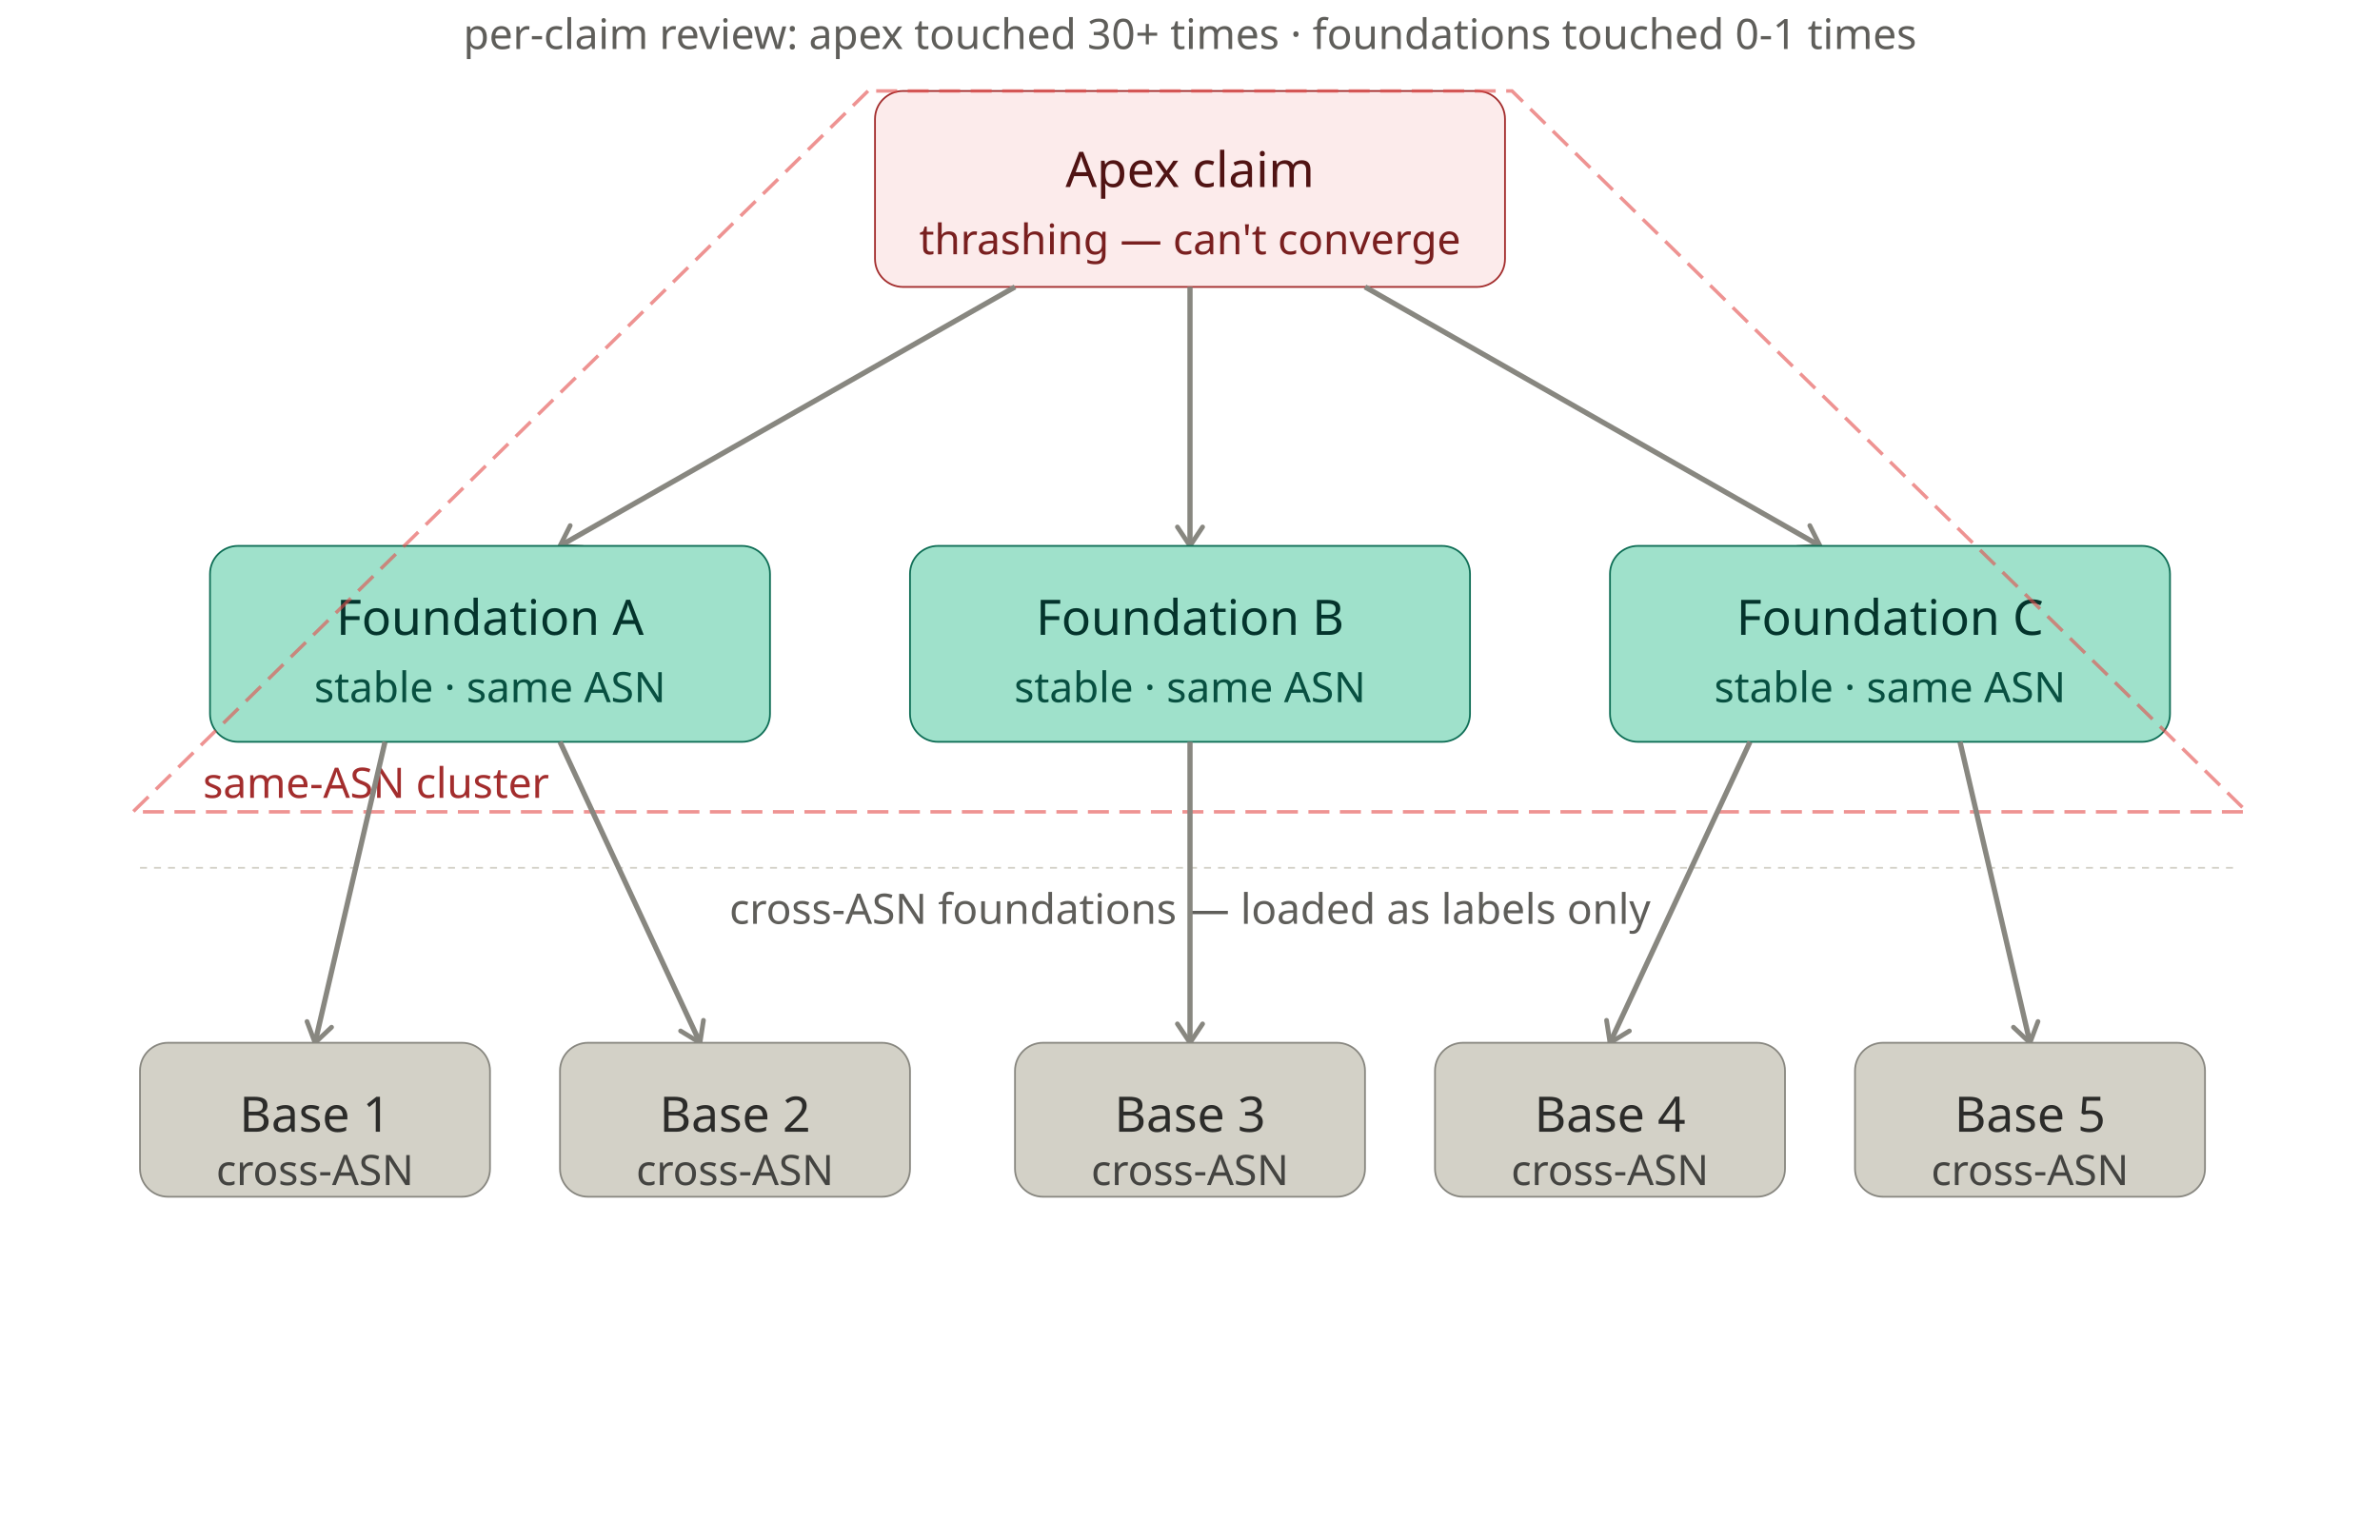
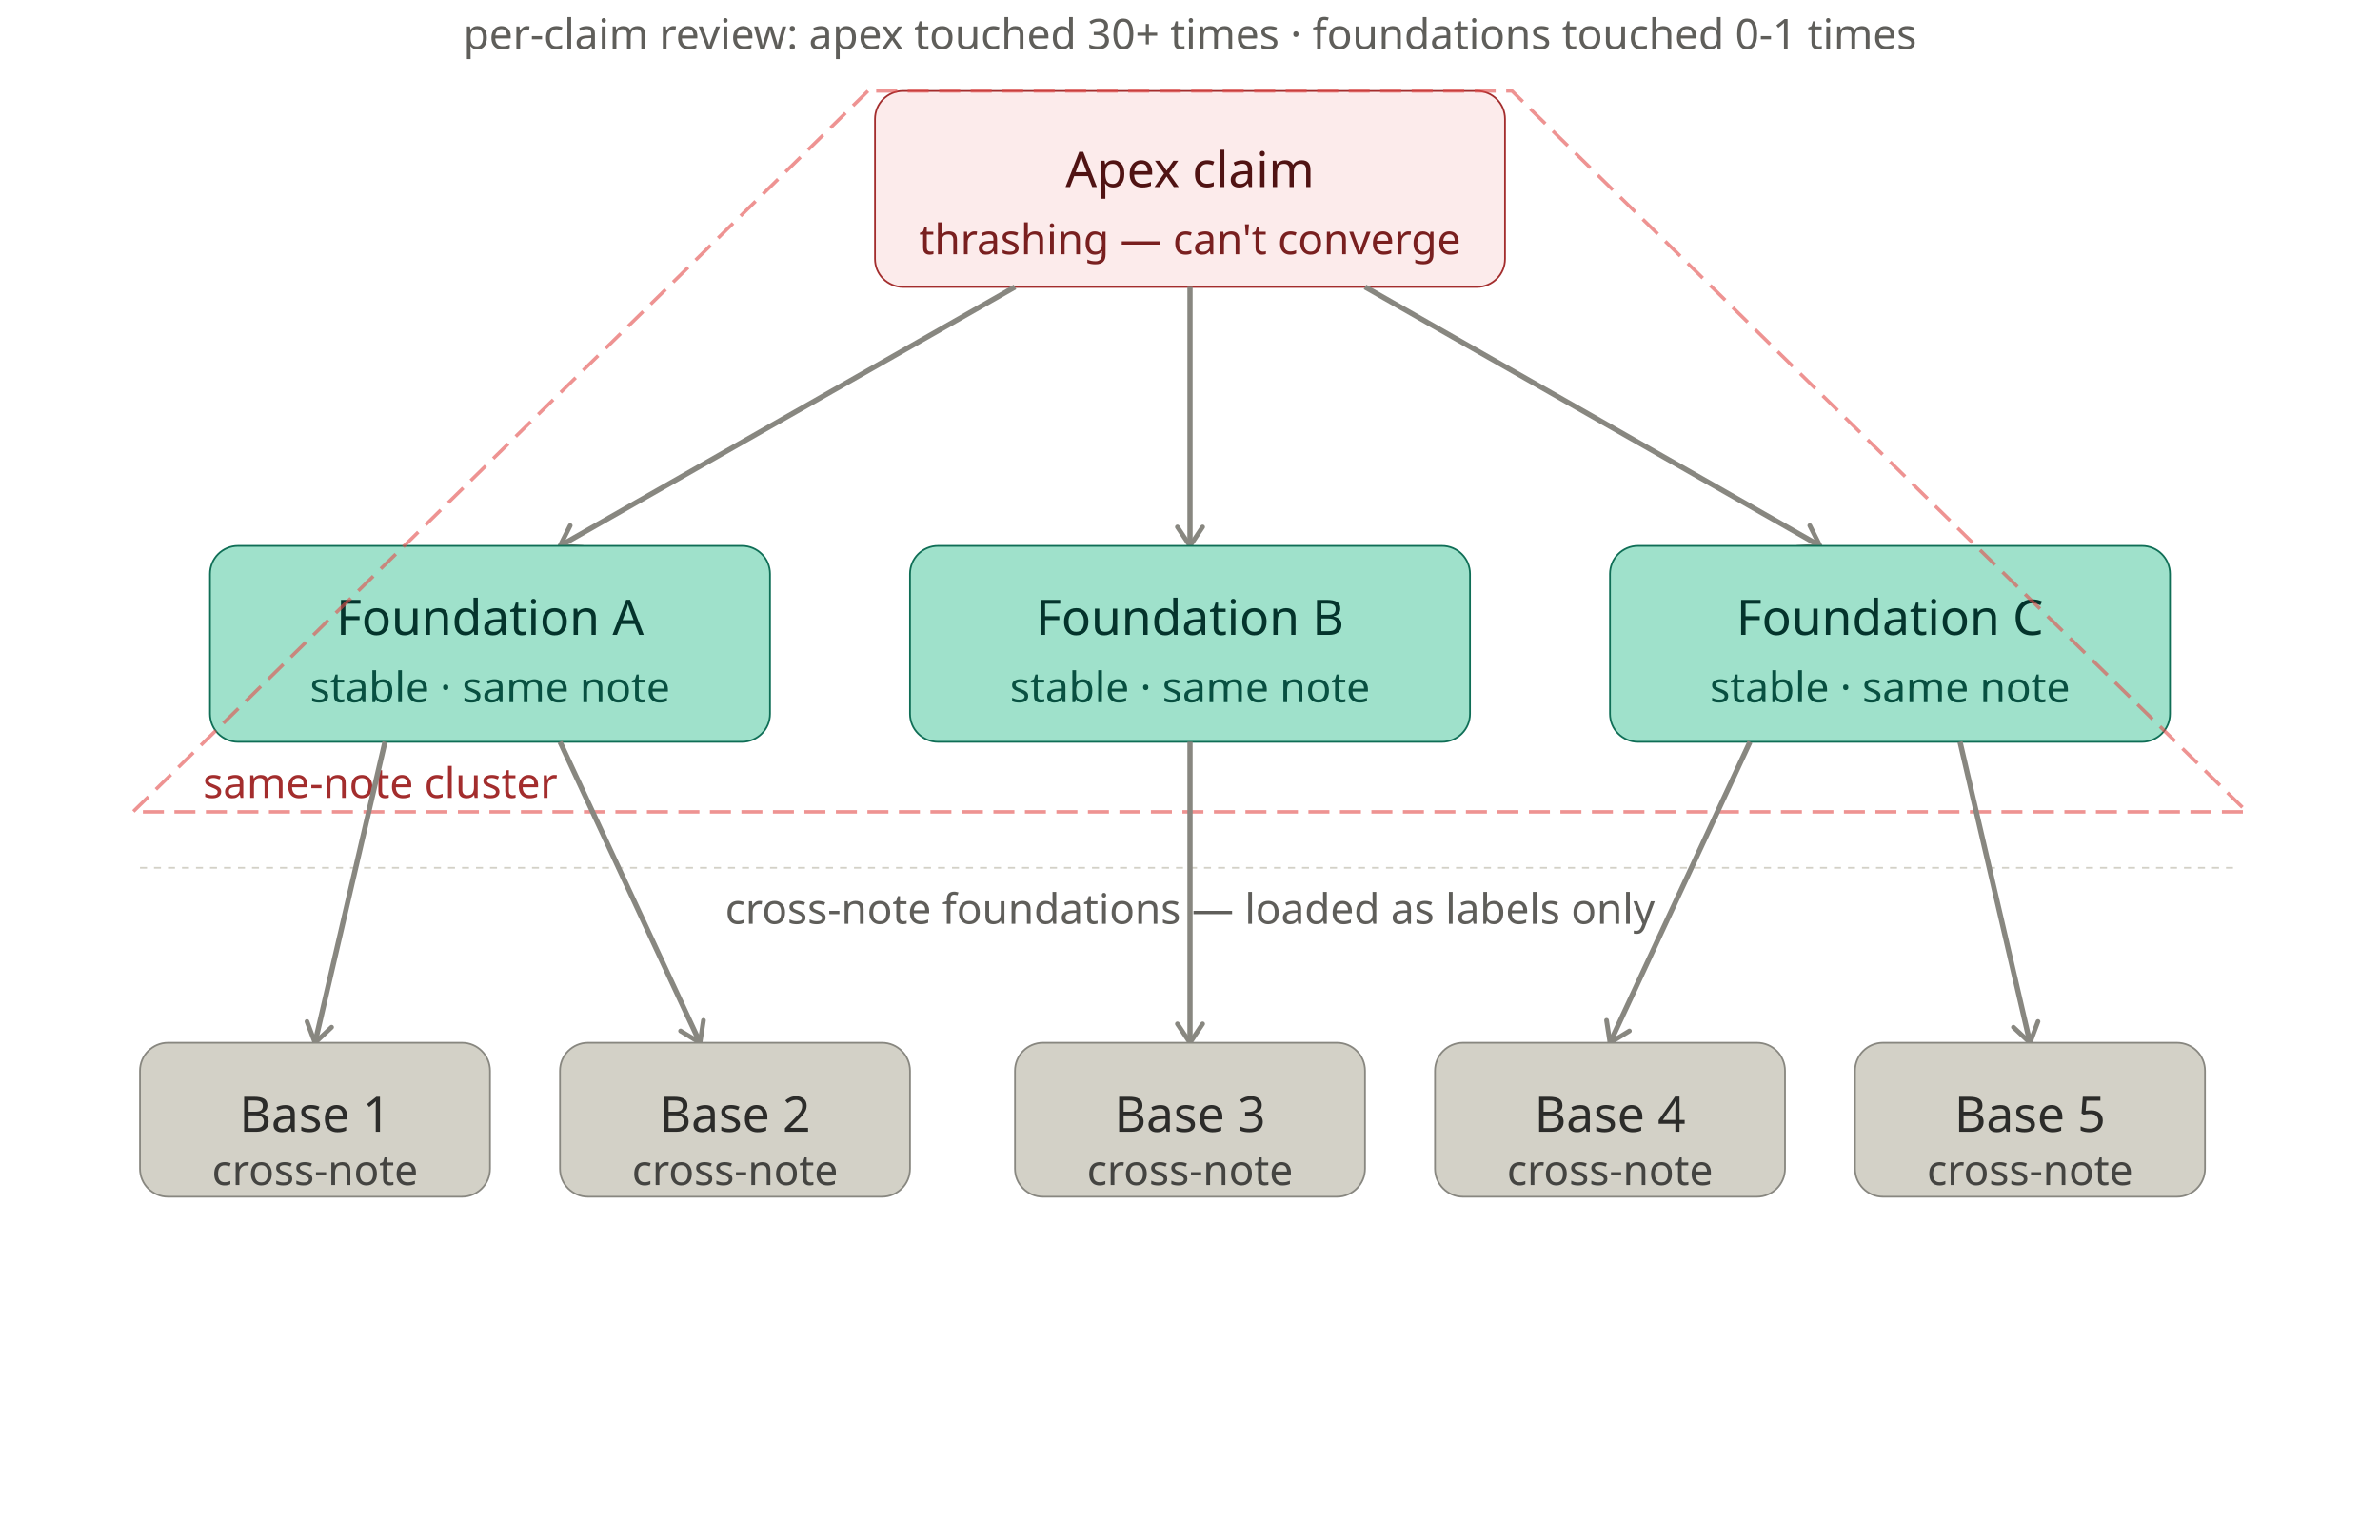
<svg xmlns="http://www.w3.org/2000/svg" width="100%" viewBox="0 0 680 440">
  <defs>
    <marker id="arrow" viewBox="0 0 10 10" refX="8" refY="5" markerWidth="6" markerHeight="6" orient="auto-start-reverse">
      <path d="M2 1L8 5L2 9" fill="none" stroke="#888780" stroke-width="1.5" stroke-linecap="round" stroke-linejoin="round" />
    </marker>
  </defs>
  <text font-family="sans-serif" font-size="12" fill="#5F5E5A" x="340" y="14" text-anchor="middle">per-claim review: apex touched 30+ times · foundations touched 0-1 times</text>
  <rect x="250" y="26" width="180" height="56" rx="8" fill="#FCEBEB" stroke="#A32D2D" stroke-width="0.5" />
  <text font-family="sans-serif" font-size="14" font-weight="500" fill="#501313" x="340" y="48" text-anchor="middle" dominant-baseline="central">Apex claim</text>
  <text font-family="sans-serif" font-size="12" fill="#791F1F" x="340" y="68" text-anchor="middle" dominant-baseline="central">thrashing — can't converge</text>
  <line x1="290" y1="82" x2="160" y2="156" stroke="#888780" stroke-width="1.5" marker-end="url(#arrow)" />
  <line x1="340" y1="82" x2="340" y2="156" stroke="#888780" stroke-width="1.5" marker-end="url(#arrow)" />
  <line x1="390" y1="82" x2="520" y2="156" stroke="#888780" stroke-width="1.5" marker-end="url(#arrow)" />
  <rect x="60" y="156" width="160" height="56" rx="8" fill="#9FE1CB" stroke="#0F6E56" stroke-width="0.5" />
  <text font-family="sans-serif" font-size="14" font-weight="500" fill="#04342C" x="140" y="176" text-anchor="middle" dominant-baseline="central">Foundation A</text>
-   <text font-family="sans-serif" font-size="12" fill="#085041" x="140" y="196" text-anchor="middle" dominant-baseline="central">stable · same ASN</text>
+   <text font-family="sans-serif" font-size="12" fill="#085041" x="140" y="196" text-anchor="middle" dominant-baseline="central">stable · same note</text>
  <rect x="260" y="156" width="160" height="56" rx="8" fill="#9FE1CB" stroke="#0F6E56" stroke-width="0.5" />
  <text font-family="sans-serif" font-size="14" font-weight="500" fill="#04342C" x="340" y="176" text-anchor="middle" dominant-baseline="central">Foundation B</text>
-   <text font-family="sans-serif" font-size="12" fill="#085041" x="340" y="196" text-anchor="middle" dominant-baseline="central">stable · same ASN</text>
+   <text font-family="sans-serif" font-size="12" fill="#085041" x="340" y="196" text-anchor="middle" dominant-baseline="central">stable · same note</text>
  <rect x="460" y="156" width="160" height="56" rx="8" fill="#9FE1CB" stroke="#0F6E56" stroke-width="0.5" />
  <text font-family="sans-serif" font-size="14" font-weight="500" fill="#04342C" x="540" y="176" text-anchor="middle" dominant-baseline="central">Foundation C</text>
-   <text font-family="sans-serif" font-size="12" fill="#085041" x="540" y="196" text-anchor="middle" dominant-baseline="central">stable · same ASN</text>
+   <text font-family="sans-serif" font-size="12" fill="#085041" x="540" y="196" text-anchor="middle" dominant-baseline="central">stable · same note</text>
  <path d="M 248 26 L 38 232 L 642 232 L 432 26 Z" fill="none" stroke="#E24B4A" stroke-width="1" stroke-dasharray="6 3" stroke-opacity="0.6" />
-   <text font-family="sans-serif" font-size="12" fill="#A32D2D" x="58" y="228" text-anchor="start">same-ASN cluster</text>
+   <text font-family="sans-serif" font-size="12" fill="#A32D2D" x="58" y="228" text-anchor="start">same-note cluster</text>
  <line x1="40" y1="248" x2="640" y2="248" stroke="#D3D1C7" stroke-width="0.5" stroke-dasharray="2 2" />
-   <text font-family="sans-serif" font-size="12" fill="#5F5E5A" x="340" y="264" text-anchor="middle">cross-ASN foundations — loaded as labels only</text>
+   <text font-family="sans-serif" font-size="12" fill="#5F5E5A" x="340" y="264" text-anchor="middle">cross-note foundations — loaded as labels only</text>
  <line x1="110" y1="212" x2="90" y2="298" stroke="#888780" stroke-width="1.5" marker-end="url(#arrow)" />
  <line x1="160" y1="212" x2="200" y2="298" stroke="#888780" stroke-width="1.5" marker-end="url(#arrow)" />
  <line x1="340" y1="212" x2="340" y2="298" stroke="#888780" stroke-width="1.5" marker-end="url(#arrow)" />
  <line x1="500" y1="212" x2="460" y2="298" stroke="#888780" stroke-width="1.5" marker-end="url(#arrow)" />
  <line x1="560" y1="212" x2="580" y2="298" stroke="#888780" stroke-width="1.5" marker-end="url(#arrow)" />
  <rect x="40" y="298" width="100" height="44" rx="8" fill="#D3D1C7" stroke="#888780" stroke-width="0.5" />
  <text font-family="sans-serif" font-size="14" font-weight="500" fill="#2C2C2A" x="90" y="318" text-anchor="middle" dominant-baseline="central">Base 1</text>
-   <text font-family="sans-serif" font-size="12" fill="#444441" x="90" y="334" text-anchor="middle" dominant-baseline="central">cross-ASN</text>
+   <text font-family="sans-serif" font-size="12" fill="#444441" x="90" y="334" text-anchor="middle" dominant-baseline="central">cross-note</text>
  <rect x="160" y="298" width="100" height="44" rx="8" fill="#D3D1C7" stroke="#888780" stroke-width="0.5" />
  <text font-family="sans-serif" font-size="14" font-weight="500" fill="#2C2C2A" x="210" y="318" text-anchor="middle" dominant-baseline="central">Base 2</text>
-   <text font-family="sans-serif" font-size="12" fill="#444441" x="210" y="334" text-anchor="middle" dominant-baseline="central">cross-ASN</text>
+   <text font-family="sans-serif" font-size="12" fill="#444441" x="210" y="334" text-anchor="middle" dominant-baseline="central">cross-note</text>
  <rect x="290" y="298" width="100" height="44" rx="8" fill="#D3D1C7" stroke="#888780" stroke-width="0.5" />
  <text font-family="sans-serif" font-size="14" font-weight="500" fill="#2C2C2A" x="340" y="318" text-anchor="middle" dominant-baseline="central">Base 3</text>
-   <text font-family="sans-serif" font-size="12" fill="#444441" x="340" y="334" text-anchor="middle" dominant-baseline="central">cross-ASN</text>
+   <text font-family="sans-serif" font-size="12" fill="#444441" x="340" y="334" text-anchor="middle" dominant-baseline="central">cross-note</text>
  <rect x="410" y="298" width="100" height="44" rx="8" fill="#D3D1C7" stroke="#888780" stroke-width="0.5" />
  <text font-family="sans-serif" font-size="14" font-weight="500" fill="#2C2C2A" x="460" y="318" text-anchor="middle" dominant-baseline="central">Base 4</text>
-   <text font-family="sans-serif" font-size="12" fill="#444441" x="460" y="334" text-anchor="middle" dominant-baseline="central">cross-ASN</text>
+   <text font-family="sans-serif" font-size="12" fill="#444441" x="460" y="334" text-anchor="middle" dominant-baseline="central">cross-note</text>
  <rect x="530" y="298" width="100" height="44" rx="8" fill="#D3D1C7" stroke="#888780" stroke-width="0.5" />
  <text font-family="sans-serif" font-size="14" font-weight="500" fill="#2C2C2A" x="580" y="318" text-anchor="middle" dominant-baseline="central">Base 5</text>
-   <text font-family="sans-serif" font-size="12" fill="#444441" x="580" y="334" text-anchor="middle" dominant-baseline="central">cross-ASN</text>
+   <text font-family="sans-serif" font-size="12" fill="#444441" x="580" y="334" text-anchor="middle" dominant-baseline="central">cross-note</text>
</svg>
